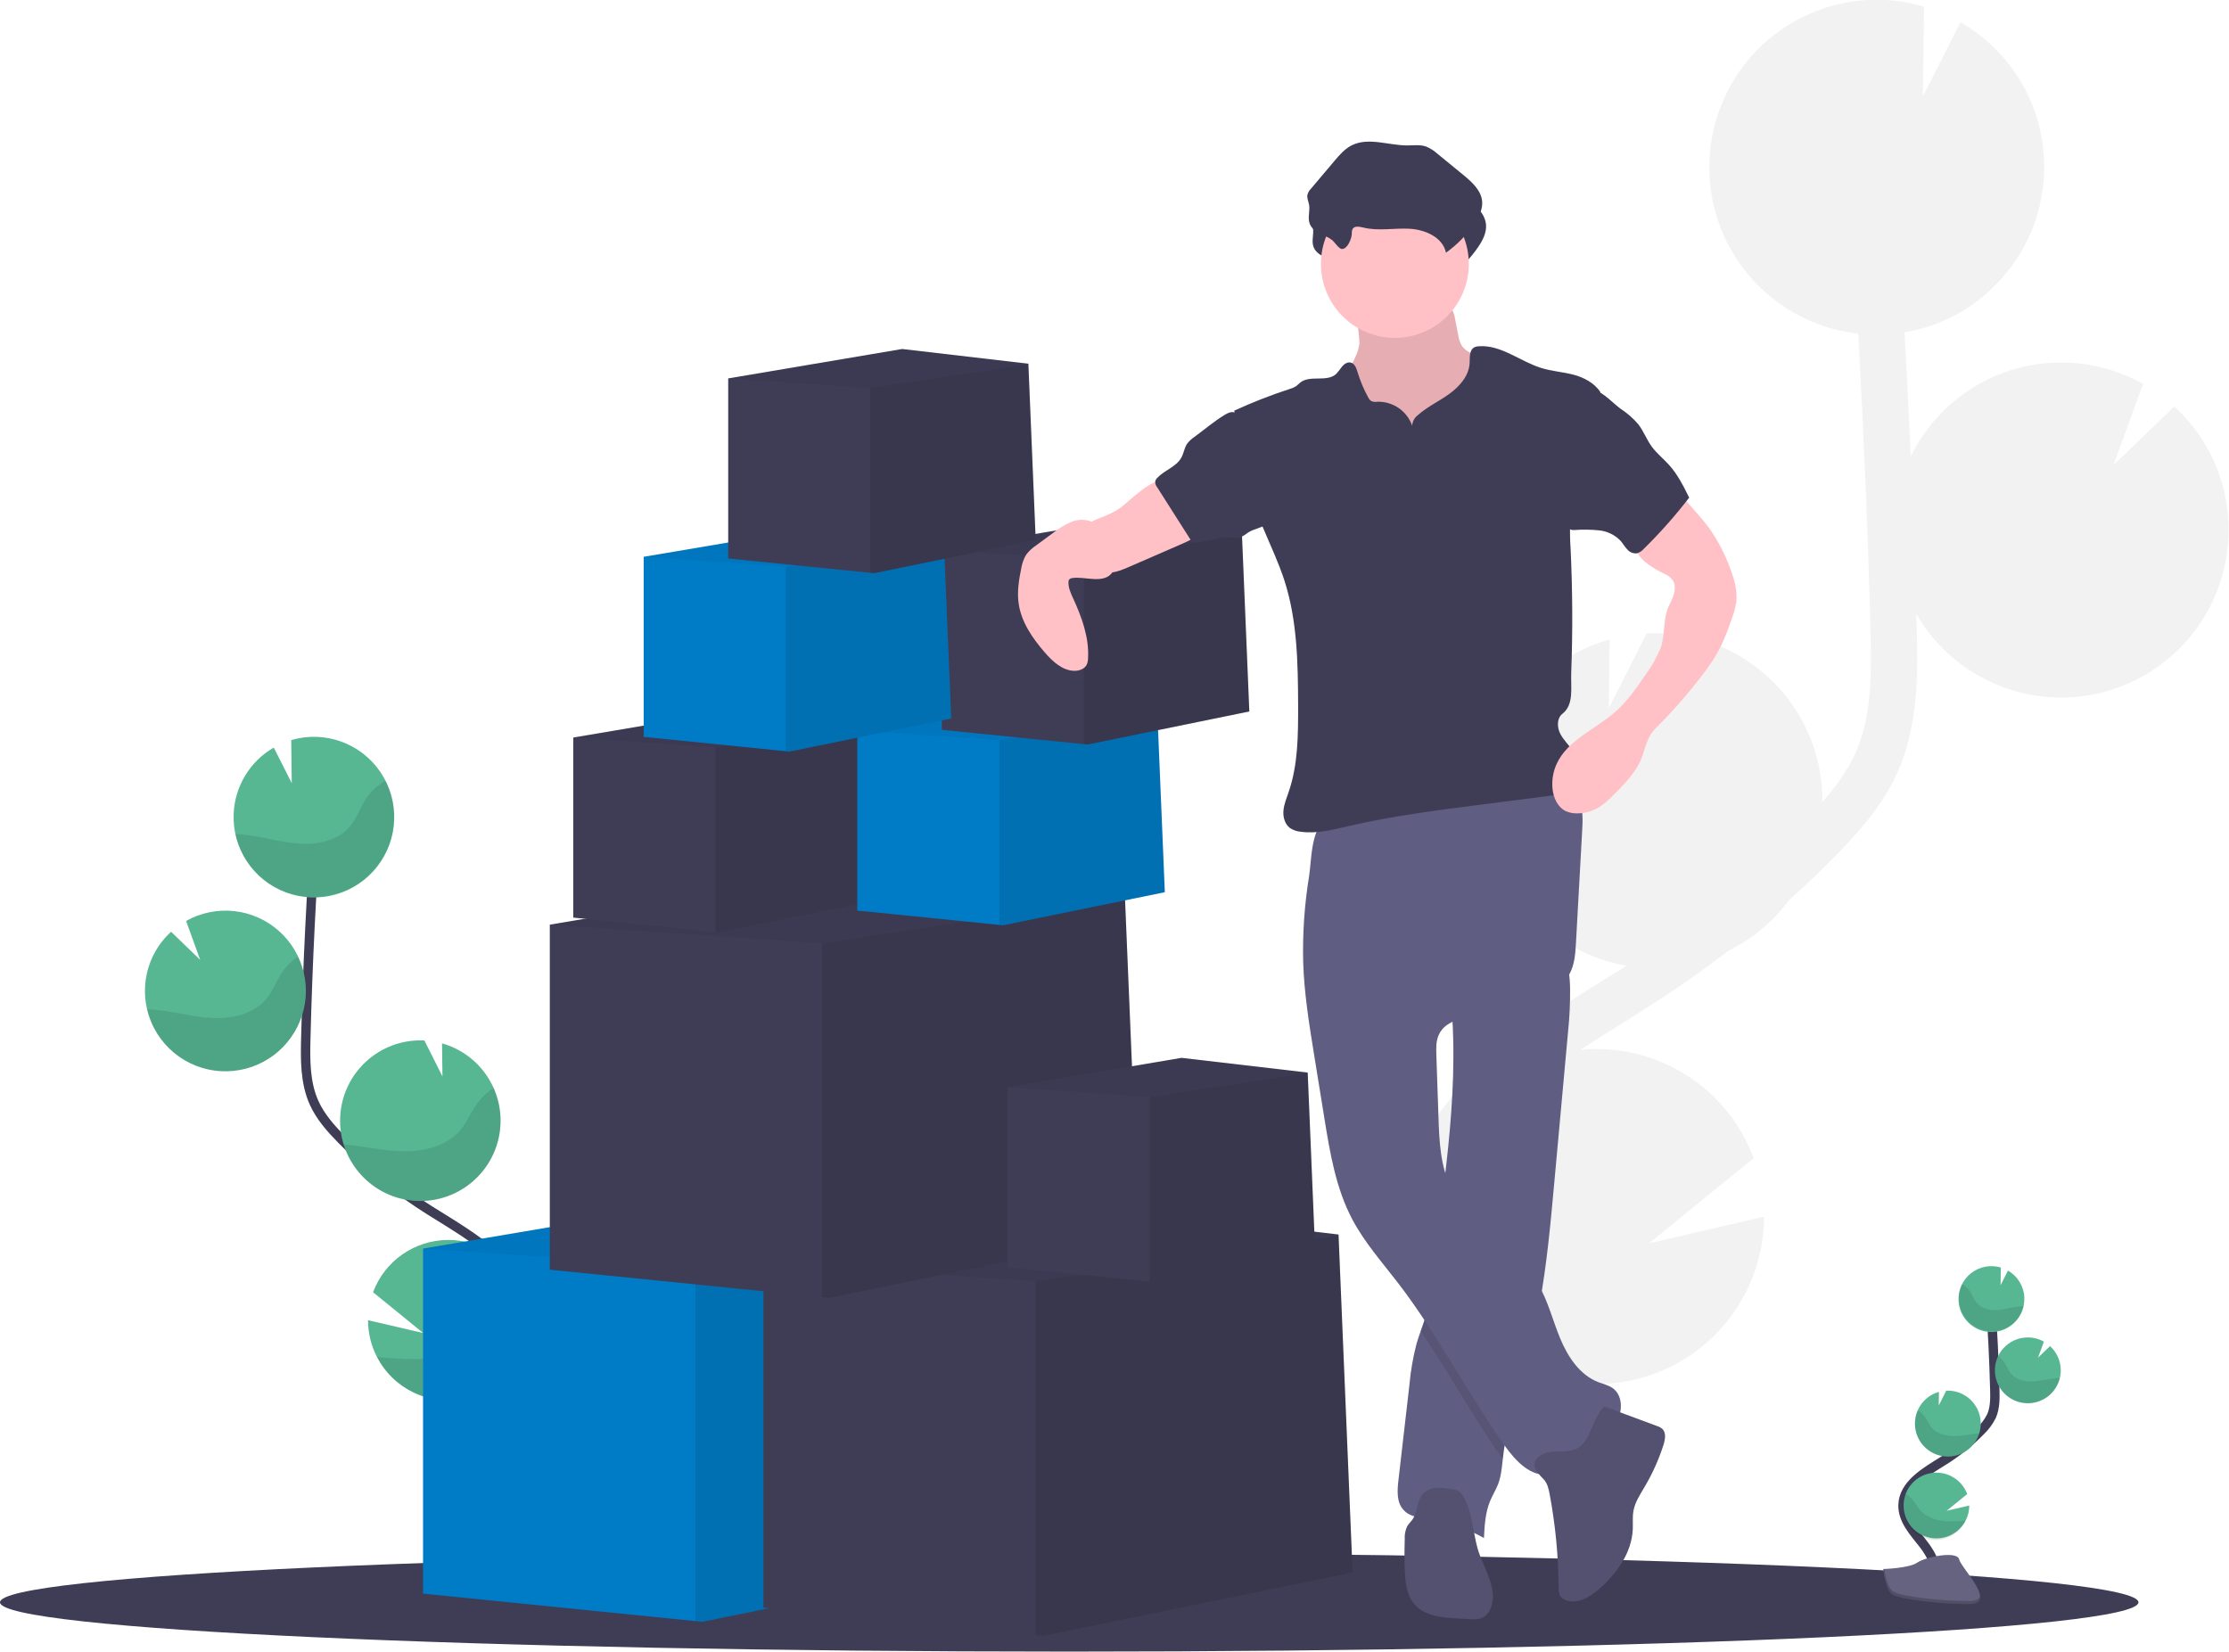
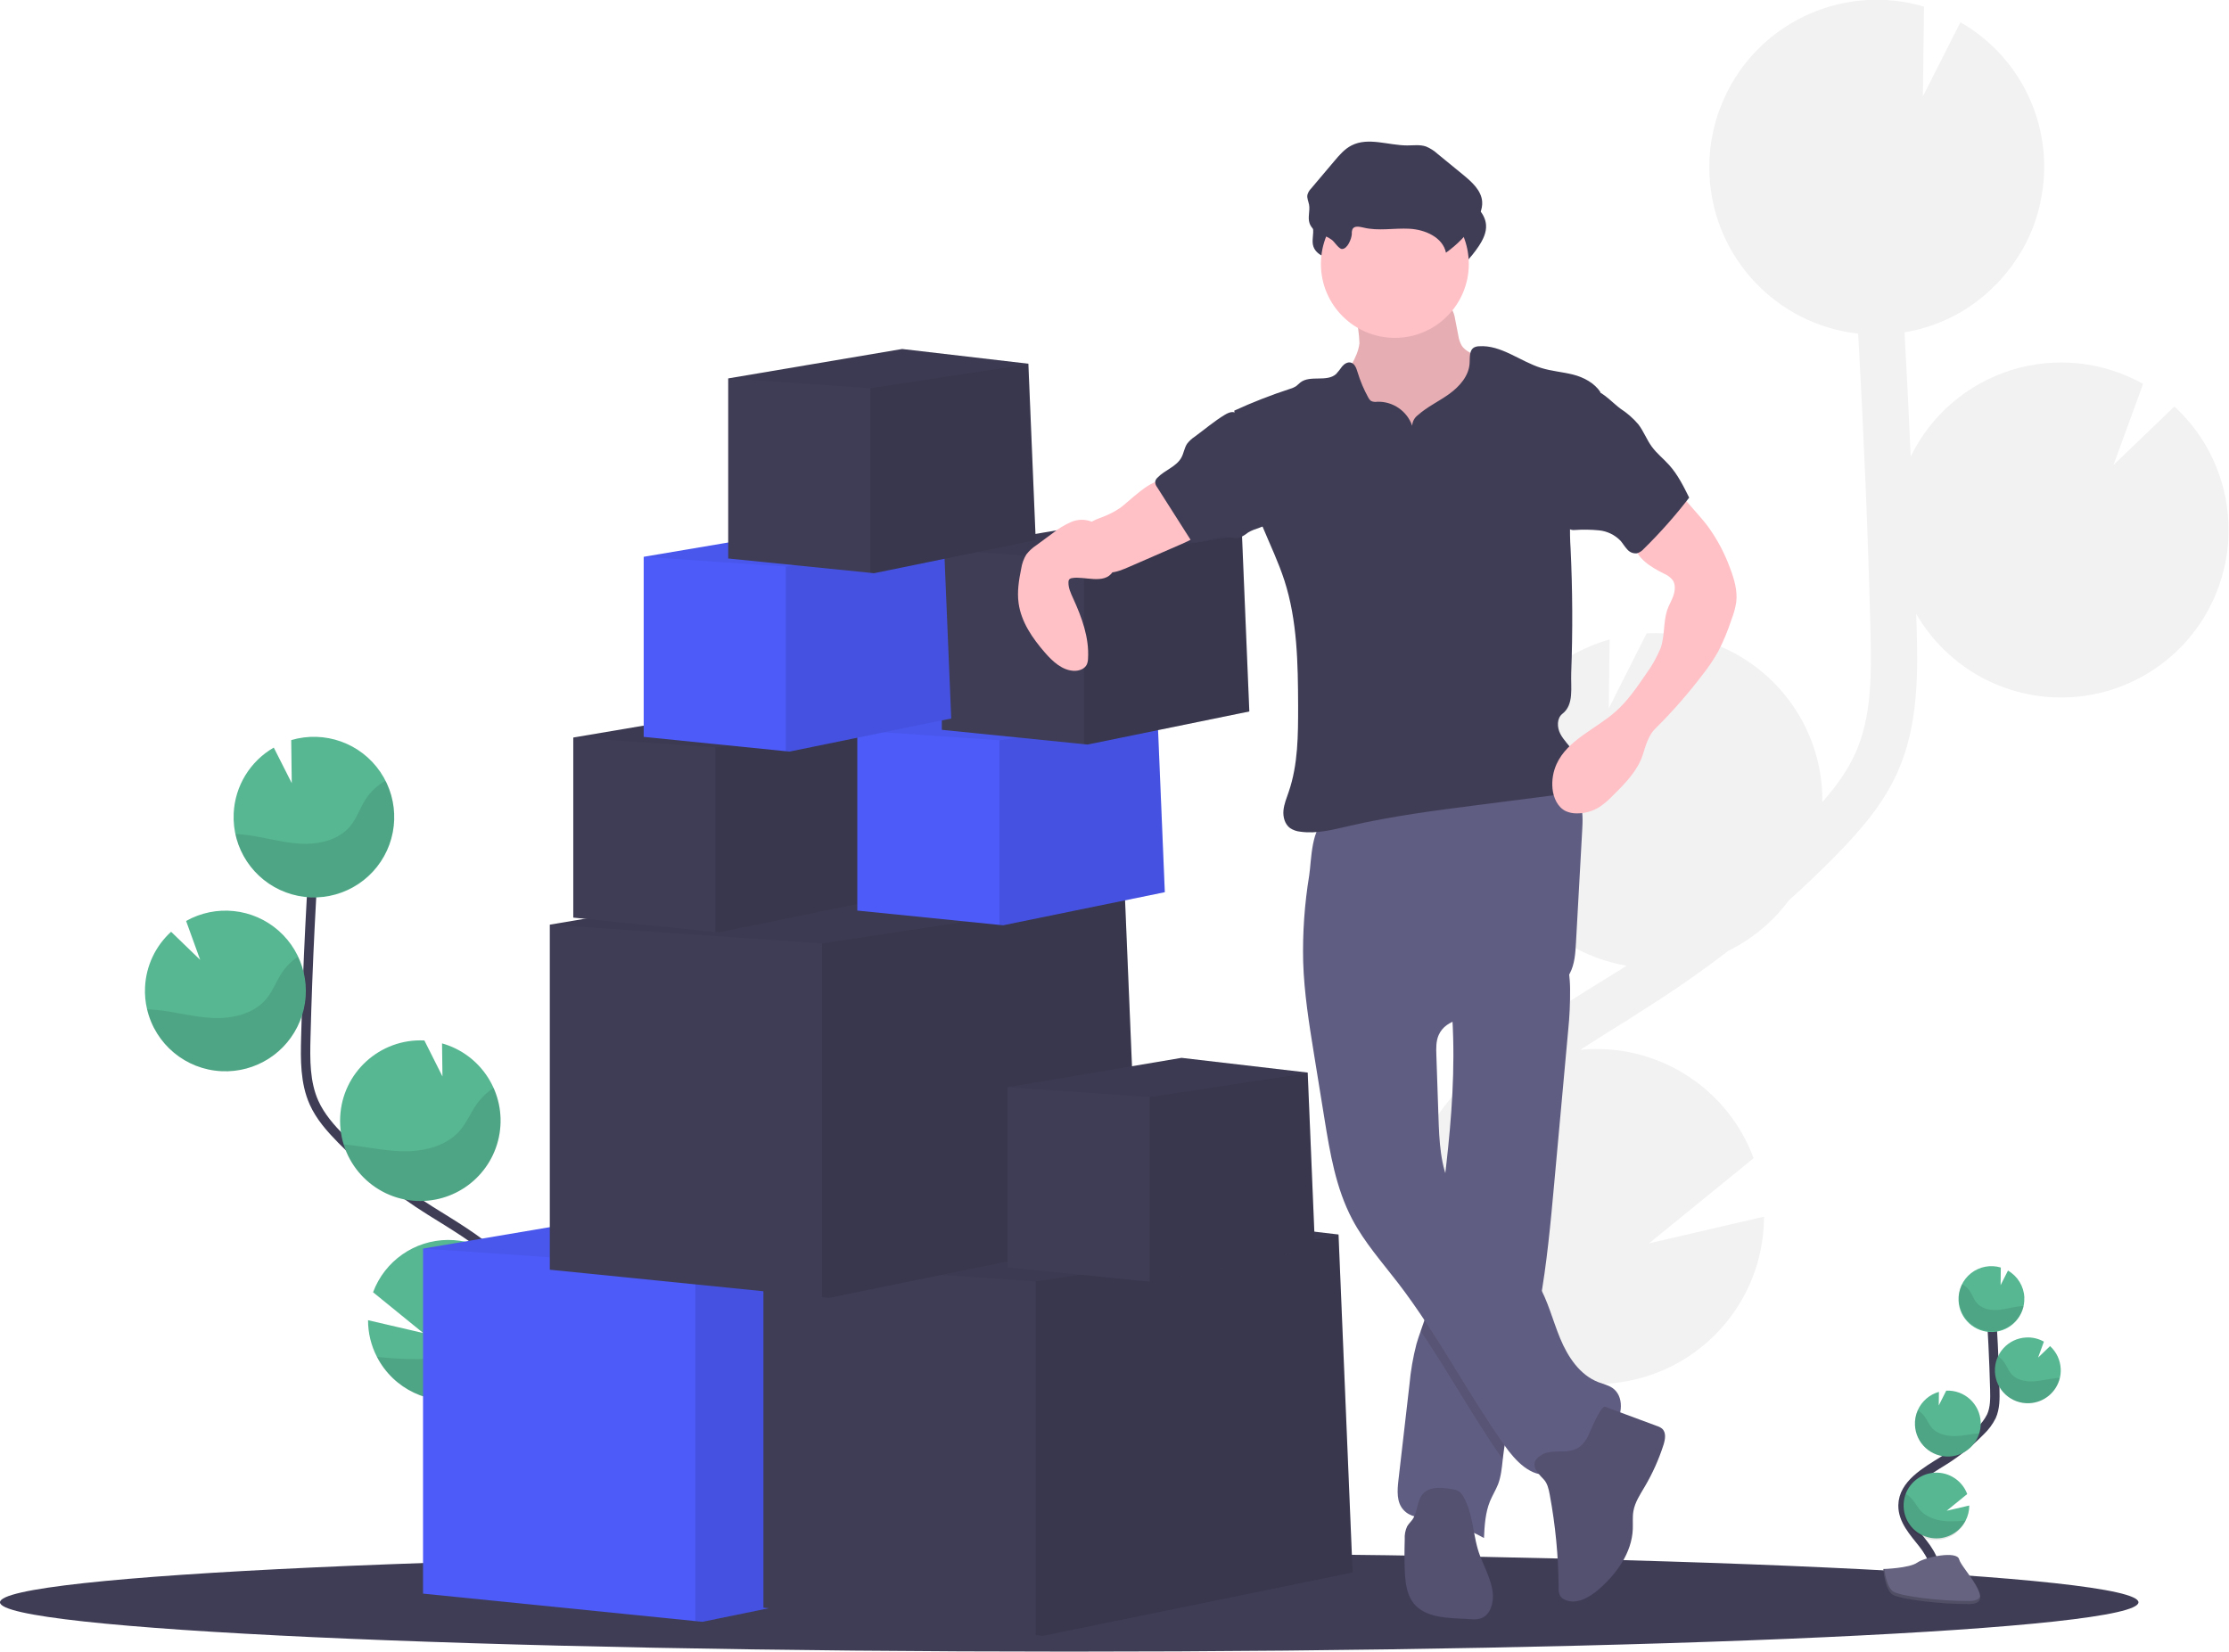
<svg xmlns="http://www.w3.org/2000/svg" id="ab82d996-d758-4a94-9ad9-9e4bd5f70489" data-name="Layer 1" width="949.57" height="703.65" viewBox="0 0 949.57 703.65">
  <path d="M808.53,515.61,816,511c.71-.45,1.41-.93,2.13-1.38a71.35,71.35,0,0,1-59.18-67,70.61,70.61,0,0,1,6.16-32.5,71.47,71.47,0,0,1,45.81-39.52l-.37,29.4,16.15-32a.64.64,0,0,1,.2,0,71.34,71.34,0,0,1,74.59,67.94c.06,1.36,0,2.7,0,4,5.62-6.41,10.72-13.28,14.1-20.81,6.84-15.25,7-32.52,6.43-53.51-1.08-41.6-2.87-83.51-5.21-125.3a71.3,71.3,0,0,1-63.35-67.49c-.1-2.19-.07-4.34,0-6.48,0-.53,0-1.07.08-1.6.14-2.07.33-4.12.65-6.14,0-.34.12-.66.18-1q.44-2.57,1.05-5.08c.16-.62.31-1.25.48-1.87.5-1.82,1-3.61,1.69-5.38.21-.59.46-1.16.68-1.74.51-1.3,1.06-2.58,1.64-3.85.31-.67.61-1.33.94-2,.08-.17.15-.34.24-.51l0,0a71.29,71.29,0,0,1,83.76-36.18l-.48,38.26,16-31.6a70.9,70.9,0,0,1,34,76.87h.08c-.11.51-.27,1-.39,1.5-.22.94-.46,1.87-.72,2.8-.34,1.19-.72,2.36-1.11,3.53-.3.87-.59,1.76-.92,2.62-.48,1.26-1,2.49-1.58,3.72-.32.72-.61,1.45-1,2.16q-1.37,2.76-3,5.4c-.37.61-.79,1.19-1.18,1.8-.76,1.18-1.53,2.35-2.36,3.49-.51.7-1.06,1.37-1.6,2.06-.78,1-1.58,2-2.41,2.91-.59.67-1.19,1.33-1.81,2-.87.92-1.77,1.81-2.7,2.69-.61.59-1.23,1.18-1.87,1.74-1.05.93-2.15,1.82-3.26,2.69-.56.44-1.1.9-1.68,1.32q-2.53,1.88-5.23,3.53c-.34.2-.7.37-1,.57-1.5.89-3,1.72-4.61,2.5-.67.33-1.37.62-2.06.93-1.29.58-2.59,1.14-3.92,1.65-.77.29-1.56.56-2.35.83-1.31.45-2.64.86-4,1.23-.8.22-1.59.44-2.4.63-1.46.35-2.95.64-4.45.89-.1,0-.19,0-.29.06q1.48,26.44,2.63,52.91a71.3,71.3,0,0,1,99-30.95l-12.61,34.55,25.94-24.91a71.14,71.14,0,0,1,23,49.26,69.82,69.82,0,0,1-1.81,19.65,71.31,71.31,0,0,1-131.17,19.43c0,1.79.13,3.59.18,5.38.47,18.52,1.06,41.56-8.17,62.14-6.25,13.95-16.32,25.28-26.27,35.43-6.47,6.61-13.18,13-20.06,19.19a71.34,71.34,0,0,1-25.76,21.42q-16.95,13.06-35.1,24.46L819,532.48c-6.79,4.21-13.75,8.53-20.58,13,1.2-.12,2.39-.25,3.61-.3a71.37,71.37,0,0,1,70.24,46.43L827.69,627.9l49-11.37a71.37,71.37,0,0,1-102.28,64.25c1.1,1.38,2.21,2.75,3.31,4.12,2.19,2.73,4.37,5.44,6.5,8.13,29,36.73,37.08,71.61,22.71,98.2l-17.46-9.44c14-25.88-7-59-20.83-76.46-2.09-2.64-4.23-5.3-6.39-8-18.53-23-39.53-49.12-39-81.13C724,568,770.89,538.93,808.53,515.61Z" transform="translate(-125.21 -98.18)" fill="#f2f2f2" />
  <ellipse cx="455.5" cy="682.65" rx="455.5" ry="21" fill="#3f3d56" />
  <path d="M948.7,773c3-5.51-.4-12.26-4.28-17.18s-8.61-10-8.51-16.29c.14-9,9.69-14.31,17.33-19.08a84.8,84.8,0,0,0,15.55-12.51,22.79,22.79,0,0,0,4.79-6.4c1.57-3.52,1.53-7.52,1.43-11.38q-.5-19.26-1.9-38.48" transform="translate(-125.21 -98.18)" fill="none" stroke="#3f3d56" stroke-miterlimit="10" stroke-width="4" />
  <path d="M987.62,651a14.06,14.06,0,0,0-7-11.5l-3.14,6.22.09-7.52a14,14,0,0,0-18,14.12,14,14,0,0,0,28-1.32Z" transform="translate(-125.21 -98.18)" fill="#57b793" />
  <path d="M962.59,746a14,14,0,1,1,.67-11.3l-8.76,7.13,9.64-2.24A14,14,0,0,1,962.59,746Z" transform="translate(-125.21 -98.18)" fill="#57b793" />
  <path d="M955.66,718.71A14,14,0,0,1,941,705.34a13.8,13.8,0,0,1,1.21-6.39,14.06,14.06,0,0,1,9-7.78l-.07,5.79,3.18-6.3h0a14,14,0,0,1,1.31,28.05Z" transform="translate(-125.21 -98.18)" fill="#57b793" />
  <path d="M989.73,696a14,14,0,0,1-1.32-28,13.9,13.9,0,0,1,7.52,1.78l-2.48,6.8,5.1-4.9a14,14,0,0,1,4.54,9.69,13.69,13.69,0,0,1-.36,3.86A14,14,0,0,1,989.73,696Z" transform="translate(-125.21 -98.18)" fill="#57b793" />
  <path d="M985.73,654.7c-3.24.36-6.39,1.37-9.64,1.57s-6.82-.58-8.88-3.11c-1.11-1.36-1.66-3.08-2.6-4.56a10,10,0,0,0-3.53-3.33,14,14,0,1,0,26.24,9.32C986.78,654.61,986.25,654.65,985.73,654.7Z" transform="translate(-125.21 -98.18)" opacity="0.1" />
  <path d="M989.73,696a14,14,0,0,1-13.35-20,10.4,10.4,0,0,1,2.82,2.83c1,1.51,1.6,3.25,2.78,4.64,2.18,2.57,5.92,3.41,9.31,3.25s6.65-1.11,10-1.42c.46,0,.94-.08,1.41-.09A14,14,0,0,1,989.73,696Z" transform="translate(-125.21 -98.18)" opacity="0.1" />
  <path d="M955.66,718.71A14,14,0,0,1,941,705.34a13.8,13.8,0,0,1,1.21-6.39,11.52,11.52,0,0,1,3,2.85c1.09,1.54,1.77,3.31,3,4.73,2.37,2.64,6.35,3.57,9.94,3.48s6.82-.93,10.28-1.19A14.06,14.06,0,0,1,955.66,718.71Z" transform="translate(-125.21 -98.18)" opacity="0.1" />
  <path d="M962.59,746A14,14,0,0,1,937,734.5a14.56,14.56,0,0,1,3.08,2.75c1.33,1.63,2.21,3.47,3.76,5,2.87,2.81,7.5,4,11.62,4.08A60.15,60.15,0,0,0,962.59,746Z" transform="translate(-125.21 -98.18)" opacity="0.1" />
  <path d="M927.54,766.65s11.07-.34,14.41-2.72,17-5.22,17.87-1.4,16.65,19,4.14,19.06-29.06-2-32.39-4S927.54,766.65,927.54,766.65Z" transform="translate(-125.21 -98.18)" fill="#656380" />
  <path d="M964.18,780.26c-12.5.1-29.06-2-32.39-4-2.53-1.54-3.55-7.09-3.88-9.65l-.37,0s.7,8.93,4,11,19.88,4.08,32.39,4c3.61,0,4.86-1.32,4.79-3.22C968.25,779.52,966.87,780.24,964.18,780.26Z" transform="translate(-125.21 -98.18)" opacity="0.2" />
  <path d="M319.62,742.15c-7.26-13.44,1-29.9,10.44-41.88s21-24.44,20.75-39.71c-.36-21.94-23.64-34.89-42.24-46.52a206.29,206.29,0,0,1-37.93-30.49c-4.57-4.67-9-9.65-11.66-15.61-3.84-8.58-3.74-18.33-3.49-27.73q1.2-47,4.64-93.82" transform="translate(-125.21 -98.18)" fill="none" stroke="#3f3d56" stroke-miterlimit="10" stroke-width="4" />
  <path d="M224.76,444.68a34.21,34.21,0,0,1,17.08-28l7.66,15.15-.23-18.34a34.22,34.22,0,1,1-24.51,31.22Z" transform="translate(-125.21 -98.18)" fill="#57b793" />
  <path d="M285.78,676.24a34.2,34.2,0,0,0,64.59-14,33.76,33.76,0,0,0-2.23-13.88,34.22,34.22,0,0,0-64,.37l21.37,17.38L282,660.64A33.83,33.83,0,0,0,285.78,676.24Z" transform="translate(-125.21 -98.18)" fill="#57b793" />
  <path d="M302.67,609.82a34.22,34.22,0,0,0,10.85-67.12l.18,14.09L306,541.46h-.09a34.22,34.22,0,0,0-3.19,68.37Z" transform="translate(-125.21 -98.18)" fill="#57b793" />
  <path d="M219.61,554.55a34.22,34.22,0,1,0-15.12-64l6,16.57L198.1,495.15A34.06,34.06,0,0,0,187,518.77a33.37,33.37,0,0,0,.87,9.42A34.21,34.21,0,0,0,219.61,554.55Z" transform="translate(-125.21 -98.18)" fill="#57b793" />
  <path d="M229.36,453.8c7.9.87,15.58,3.32,23.5,3.81s16.63-1.4,21.64-7.56c2.7-3.32,4.05-7.52,6.33-11.14a24.28,24.28,0,0,1,8.62-8.11,34.22,34.22,0,1,1-64,22.71C226.78,453.57,228.08,453.66,229.36,453.8Z" transform="translate(-125.21 -98.18)" opacity="0.1" />
  <path d="M219.61,554.55a34.24,34.24,0,0,0,32.55-48.8,25.31,25.31,0,0,0-6.88,6.88c-2.44,3.68-3.91,7.93-6.78,11.31-5.33,6.26-14.43,8.31-22.69,7.94s-16.23-2.73-24.45-3.48c-1.14-.1-2.3-.18-3.45-.21A34.21,34.21,0,0,0,219.61,554.55Z" transform="translate(-125.21 -98.18)" opacity="0.1" />
  <path d="M302.67,609.82a34.21,34.21,0,0,0,32.82-48.17,27.67,27.67,0,0,0-7.23,7c-2.66,3.75-4.32,8.07-7.43,11.53-5.77,6.43-15.47,8.7-24.22,8.49-8.47-.18-16.63-2.26-25.05-2.91A34.24,34.24,0,0,0,302.67,609.82Z" transform="translate(-125.21 -98.18)" opacity="0.1" />
  <path d="M285.78,676.24a34.2,34.2,0,0,0,64.59-14,33.76,33.76,0,0,0-2.23-13.88,34.26,34.26,0,0,0-7.5,6.69c-3.25,4-5.4,8.46-9.16,12.16-7,6.86-18.29,9.7-28.34,10A146.77,146.77,0,0,1,285.78,676.24Z" transform="translate(-125.21 -98.18)" opacity="0.1" />
-   <polygon points="431.22 663.95 299.22 690.95 296.22 690.65 180.22 678.95 180.22 531.95 322.22 507.95 425.22 519.95 425.25 520.6 425.26 520.92 431.22 663.95" fill="#007cc7" />
+   <polygon points="431.22 663.95 299.22 690.95 296.22 690.65 180.22 678.95 180.22 531.95 322.22 507.95 425.22 519.95 425.25 520.6 425.26 520.92 431.22 663.95" fill="#4d5bf9" />
  <polygon points="431.22 663.95 299.22 690.95 296.22 690.65 296.22 539.95 425.25 520.6 431.22 663.95" opacity="0.1" />
  <polygon points="425.26 520.92 425.22 520.95 296.22 539.95 180.22 531.95 322.22 507.95 425.22 519.95 425.25 520.6 425.26 520.92" opacity="0.05" />
  <polygon points="576.22 669.95 444.22 696.95 441.22 696.65 325.22 684.95 325.22 537.95 467.22 513.95 570.22 525.95 570.25 526.6 570.26 526.92 576.22 669.95" fill="#3f3d56" />
  <polygon points="576.22 669.95 444.22 696.95 441.22 696.65 441.22 545.95 570.25 526.6 576.22 669.95" opacity="0.1" />
  <polygon points="570.26 526.92 570.22 526.95 441.22 545.95 325.22 537.95 467.22 513.95 570.22 525.95 570.25 526.6 570.26 526.92" opacity="0.05" />
  <polygon points="485.22 525.95 353.22 552.95 350.22 552.65 234.22 540.95 234.22 393.95 376.22 369.95 479.22 381.95 479.25 382.6 479.26 382.92 485.22 525.95" fill="#3f3d56" />
  <polygon points="485.22 525.95 353.22 552.95 350.22 552.65 350.22 401.95 479.25 382.6 485.22 525.95" opacity="0.1" />
  <polygon points="479.26 382.92 479.22 382.95 350.22 401.95 234.22 393.95 376.22 369.95 479.22 381.95 479.25 382.6 479.26 382.92" opacity="0.05" />
  <polygon points="560.22 532.11 491.33 546.21 489.76 546.05 429.22 539.94 429.22 463.22 503.33 450.69 557.09 456.96 557.11 457.3 557.11 457.46 560.22 532.11" fill="#3f3d56" />
  <polygon points="560.22 532.11 491.33 546.21 489.76 546.05 489.76 467.4 557.11 457.3 560.22 532.11" opacity="0.1" />
  <polygon points="557.11 457.46 557.09 457.48 489.76 467.4 429.22 463.22 503.33 450.69 557.09 456.96 557.11 457.3 557.11 457.46" opacity="0.05" />
  <polygon points="375.22 383.11 306.33 397.2 304.76 397.05 244.22 390.94 244.22 314.22 318.33 301.69 372.09 307.96 372.11 308.3 372.11 308.46 375.22 383.11" fill="#3f3d56" />
  <polygon points="375.22 383.11 306.33 397.2 304.76 397.05 304.76 318.4 372.11 308.3 375.22 383.11" opacity="0.1" />
  <polygon points="372.11 308.46 372.09 308.48 304.76 318.4 244.22 314.22 318.33 301.69 372.09 307.96 372.11 308.3 372.11 308.46" opacity="0.05" />
-   <polygon points="496.22 380.11 427.33 394.2 425.76 394.05 365.22 387.94 365.22 311.22 439.33 298.69 493.09 304.96 493.11 305.3 493.11 305.46 496.22 380.11" fill="#007cc7" />
+   <polygon points="496.22 380.11 427.33 394.2 425.76 394.05 365.22 387.94 365.22 311.22 439.33 298.69 493.09 304.96 493.11 305.3 493.11 305.46 496.22 380.11" fill="#4d5bf9" />
  <polygon points="496.22 380.11 427.33 394.2 425.76 394.05 425.76 315.4 493.11 305.3 496.22 380.11" opacity="0.1" />
  <polygon points="493.11 305.46 493.09 305.48 425.76 315.4 365.22 311.22 439.33 298.69 493.09 304.96 493.11 305.3 493.11 305.46" opacity="0.05" />
  <polygon points="532.22 303.11 463.33 317.2 461.76 317.05 401.22 310.94 401.22 234.22 475.33 221.69 529.09 227.96 529.11 228.3 529.11 228.46 532.22 303.11" fill="#3f3d56" />
  <polygon points="532.22 303.11 463.33 317.2 461.76 317.05 461.76 238.4 529.11 228.3 532.22 303.11" opacity="0.1" />
  <polygon points="529.11 228.46 529.09 228.48 461.76 238.4 401.22 234.22 475.33 221.69 529.09 227.96 529.11 228.3 529.11 228.46" opacity="0.05" />
  <path d="M704.35,244.45c-.73,6.5-5.69,11.74-7.53,18-2.76,9.45,2,19.6,8.56,27A59.77,59.77,0,0,0,747,309.19a17.91,17.91,0,0,0,6.88-.75,14.94,14.94,0,0,0,5.23-3.58c4.92-4.95,7.57-11.8,8.62-18.71s.65-13.94.24-20.91a11.83,11.83,0,0,0-.78-4.22,10.72,10.72,0,0,0-2.71-3.33,63,63,0,0,0-11.65-8.47c-1.8-1-3.73-2-4.88-3.73a12.21,12.21,0,0,1-1.51-4.47l-1.29-6.56a12.86,12.86,0,0,0-1.89-5.32c-2.27-3.06-6.62-3.48-10.43-3.63l-14-.55c-4.35-.17-10.07-1.42-14.32-.56-4,.79-2.65,4.45-1.93,7.77A56.18,56.18,0,0,1,704.35,244.45Z" transform="translate(-125.21 -98.18)" fill="#ffc0c6" />
  <path d="M704.35,244.45c-.73,6.5-5.69,11.74-7.53,18-2.76,9.45,2,19.6,8.56,27A59.77,59.77,0,0,0,747,309.19a17.91,17.91,0,0,0,6.88-.75,14.94,14.94,0,0,0,5.23-3.58c4.92-4.95,7.57-11.8,8.62-18.71s.65-13.94.24-20.91a11.83,11.83,0,0,0-.78-4.22,10.72,10.72,0,0,0-2.71-3.33,63,63,0,0,0-11.65-8.47c-1.8-1-3.73-2-4.88-3.73a12.21,12.21,0,0,1-1.51-4.47l-1.29-6.56a12.86,12.86,0,0,0-1.89-5.32c-2.27-3.06-6.62-3.48-10.43-3.63l-14-.55c-4.35-.17-10.07-1.42-14.32-.56-4,.79-2.65,4.45-1.93,7.77A56.18,56.18,0,0,1,704.35,244.45Z" transform="translate(-125.21 -98.18)" opacity="0.1" />
  <path d="M793.26,537.21l-5.94,65.12c-1.55,17.08-3.13,34.23-6.17,51.09-1,5.81-2.28,11.59-3.74,17.32-4.06,15.91-9.95,31.46-11.85,47.77-.06.47-.11,1-.16,1.43-.39,3.6-.73,7.24-2,10.6-1,2.49-2.41,4.76-3.44,7.22-2,4.92-2.32,10.36-2.57,15.69a67.64,67.64,0,0,0-23.29-8c-4-.59-8.35-1-11-4-3-3.26-2.65-8.25-2.15-12.63q2.36-20.4,4.7-40.78a106.28,106.28,0,0,1,3-17.32c.54-1.89,1.19-3.75,1.85-5.61.91-2.56,1.83-5.12,2.52-7.75A93.33,93.33,0,0,0,735,644.53c1.61-13.68,3.55-27.33,5.25-41l.09-.72c2.55-20.72,4.49-41.54,3.93-62.41-.08-3.09-.21-6.18-.41-9.28-.28-4.49-.69-6.87,3-9.68,4.11-3.1,9.52-5.27,14.22-7.3,2.53-1.1,30.39-11,31-8.82a54.29,54.29,0,0,1,2,14.22A158.22,158.22,0,0,1,793.26,537.21Z" transform="translate(-125.21 -98.18)" fill="#605d82" />
  <path d="M781.15,653.42c-1,5.81-2.28,11.59-3.74,17.32-4.06,15.91-9.95,31.46-11.85,47.77-.06.47-.11,1-.16,1.43-12.42-17.74-22.88-36.82-35-54.75.91-2.56,1.83-5.12,2.52-7.75A93.33,93.33,0,0,0,735,644.53c1.61-13.68,3.55-27.33,5.25-41l.09-.72a42.47,42.47,0,0,0,3,8.41c8.14,16.54,27.48,24.9,36.94,40.73Q780.75,652.69,781.15,653.42Z" transform="translate(-125.21 -98.18)" opacity="0.1" />
  <path d="M680.37,508c.41,13.26,2.53,26.41,4.65,39.51l4.37,27c2.39,14.8,4.89,29.89,11.89,43.14,5.24,9.92,12.78,18.38,19.61,27.27,16.78,21.86,29.39,46.63,45.3,69.13,4.63,6.54,11.24,13.62,19.13,12.25,5.18-.89,8.94-5.21,13-8.53,4.8-3.92,10.58-6.79,14.36-11.71s4.52-13.08-.6-16.58c-1.75-1.19-3.88-1.64-5.86-2.4-7.93-3-13.07-10.76-16.33-18.6s-5.25-16.25-9.6-23.54c-9.46-15.83-28.81-24.19-36.95-40.74-4.56-9.26-5-20-5.34-30.27l-.89-26.31c-.1-2.88-.17-5.87,1-8.5,3.11-7,12.51-7.66,20.13-8.55a68.75,68.75,0,0,0,24.67-7.78c4.39-2.37,8.67-5.39,11-9.79,2.14-4,2.43-8.71,2.68-13.25l2.64-47.69c.23-4.1.43-8.35-1-12.19-3.63-9.66-15.83-12.82-26.14-12.36-19.18.86-36.88,9.11-55,14.69-4.49,1.38-9,2.62-13.63,3.55-4,.81-9,.48-12.84,1.78-6.88,2.32-6.71,17.38-7.68,23.62A198.29,198.29,0,0,0,680.37,508Z" transform="translate(-125.21 -98.18)" fill="#605d82" />
  <path d="M782.72,728.32c1.69,1.71,2.24,4.21,2.68,6.57a224.15,224.15,0,0,1,3.8,39.71,6.58,6.58,0,0,0,.71,3.6,4.59,4.59,0,0,0,1.87,1.5c4.89,2.33,10.56-.92,14.64-4.49,7.55-6.61,13.94-15.49,14.37-25.52.11-2.58-.18-5.19.27-7.74.66-3.78,2.87-7.07,4.81-10.37a88.05,88.05,0,0,0,8-17.82c.74-2.34,1.24-5.28-.6-6.91a6.43,6.43,0,0,0-2.17-1.13L809,697.52c-1.92-.71-6.68,11.52-7.43,12.86-1.85,3.27-3.69,5.12-7.4,5.88s-8.29-.34-11.83,1.55C776.34,721,779.33,724.91,782.72,728.32Z" transform="translate(-125.21 -98.18)" fill="#535070" />
  <path d="M748.64,735.87a6.73,6.73,0,0,0-1.68-2.13,7.53,7.53,0,0,0-3.39-1.15c-4.2-.72-9.18-1.19-12.09,1.94-2.72,2.93-2.25,7.7-4.52,11-.72,1-1.7,1.9-2.32,3a11.26,11.26,0,0,0-1,5.38c-.12,5.09-.24,10.2.12,15.28.29,4.26,1,8.73,3.67,12.07,4.28,5.36,12,6.13,18.84,6.47l5.55.29a11,11,0,0,0,4.54-.42,7.45,7.45,0,0,0,3.92-4.31c2.89-7.18-1.68-14.91-4.5-22.11C752.53,752.89,753.11,743.7,748.64,735.87Z" transform="translate(-125.21 -98.18)" fill="#535070" />
  <path d="M702.75,207.8a4.53,4.53,0,0,1,.31-2.14c.81-1.43,2.93-1,4.53-.64,6.43,1.62,13.21.15,19.84.53s14.09,3.69,15.42,10.19a48.21,48.21,0,0,0,12.23-12.56c1.84-2.75,3.44-5.9,3.19-9.2-.36-4.76-4.35-8.32-8-11.34l-11-9a16.71,16.71,0,0,0-4.94-3.14c-2.54-.87-5.32-.45-8-.45-8,0-16.58-3.65-23.71,0-3,1.53-5.23,4.16-7.39,6.72l-9.83,11.64a6.21,6.21,0,0,0-1.58,2.67c-.28,1.42.45,2.82.71,4.25.46,2.6-.66,5.38.2,7.88,1.43,4.14,6.47,4.73,9.55,7.11,1.14.88,2.94,3.89,4.31,3.85C701,214.12,702.68,209.72,702.75,207.8Z" transform="translate(-125.21 -98.18)" fill="#3f3d56" />
  <circle cx="594.22" cy="112.45" r="31.5" fill="#ffc0c6" />
  <path d="M726.81,279.56A15.26,15.26,0,0,0,712,269.34a4.45,4.45,0,0,1-2.74-.35,3.79,3.79,0,0,1-1.13-1.4,55.73,55.73,0,0,1-4.59-10.86c-.5-1.67-1.19-3.64-2.88-4.07-1.36-.35-2.75.53-3.66,1.6a35,35,0,0,1-2.62,3.29c-4,3.54-11,.31-15.19,3.56-.69.53-1.26,1.21-2,1.7a9.1,9.1,0,0,1-2.31,1A221.38,221.38,0,0,0,651,273.14c2.8,16.84,5.66,34,12.22,49.75,3.12,7.5,6.65,14.85,9.15,22.58,5.54,17.13,5.78,35.46,5.85,53.47,0,12.32,0,24.9-4,36.56-.9,2.64-2,5.26-2.25,8s.57,5.84,2.82,7.48a9.51,9.51,0,0,0,4.35,1.53c6.91,1,13.87-.82,20.67-2.4,18.23-4.22,36.83-6.64,55.38-9l31.1-4a18.19,18.19,0,0,0,6.44-1.67c5.69-3.11,6.23-11.67,2.69-17.11-1.69-2.61-4.08-4.75-5.51-7.51s-1.54-6.64.91-8.55c5-3.9,3.5-11.13,3.74-17.45q1-26.52-.27-53a103.72,103.72,0,0,1-.18-11c.35-6.22,1.89-12.31,3.43-18.36l9.45-37.2c-2.47-3.9-7.2-6.38-11.67-7.5s-9.14-1.45-13.55-2.82c-9-2.8-17.08-9.9-26.51-9.24a4.85,4.85,0,0,0-2.06.5c-2.12,1.21-1.79,4.27-1.92,6.71-.3,5.41-4.28,9.92-8.66,13.09s-9.4,5.47-13.43,9.08A6,6,0,0,0,726.81,279.56Z" transform="translate(-125.21 -98.18)" fill="#3f3d56" />
  <path d="M602,314.85a37,37,0,0,1-6.62,3.41c-2.2.87-4.55,1.56-6.35,3.08a10.05,10.05,0,0,0-2.21,2.73A12.13,12.13,0,0,0,598,342.14c2.89-.15,5.62-1.32,8.27-2.47L628.49,330c3.76-1.63,7.82-3.53,9.6-7.23a1.74,1.74,0,0,0,.22-1.15,1.89,1.89,0,0,0-.92-1,49.77,49.77,0,0,1-12.93-12.2c-.91-1.24-2-4.16-3.32-4.91C616.44,300.9,605.77,312.41,602,314.85Z" transform="translate(-125.21 -98.18)" fill="#ffc0c6" />
  <path d="M839.52,307l8.19,9.36c1.76,2,3.52,4,5.12,6.16a71.67,71.67,0,0,1,9.38,17.67c1.78,4.67,3.26,9.65,2.64,14.61a36,36,0,0,1-2.05,7.43,91.86,91.86,0,0,1-5.57,13.4A76.26,76.26,0,0,1,851,385a219.1,219.1,0,0,1-20.77,23.75c-2.8,2.77-4,7.26-5.19,11-2.25,6.91-7.6,12.3-12.77,17.4a35.19,35.19,0,0,1-5.49,4.72,17.8,17.8,0,0,1-10,2.84,11,11,0,0,1-4.49-.93c-3.54-1.68-5.34-5.77-5.71-9.67a20.7,20.7,0,0,1,1.72-10.36c4.7-10.41,16.77-14.92,25.3-22.52,5-4.45,8.83-10.05,12.61-15.58a54.05,54.05,0,0,0,6.37-11.17c1.9-5.09,1.16-11.11,2.83-16.27.7-2.19,2-4.16,2.71-6.33s.95-4.74-.38-6.61a9.55,9.55,0,0,0-3.71-2.72c-5.45-2.76-11.55-6.32-12.59-12.35a13.22,13.22,0,0,1,2.44-9.43,39,39,0,0,1,6.87-7.2C833.12,311.43,837.13,309.06,839.52,307Z" transform="translate(-125.21 -98.18)" fill="#ffc0c6" />
  <path d="M596.74,327.91c-1.44-2.92-3.25-5.9-6.17-7.35a11.36,11.36,0,0,0-9,0,34.12,34.12,0,0,0-7.88,4.76l-7.06,5.21a17.37,17.37,0,0,0-4.19,3.87,16.11,16.11,0,0,0-2.18,6c-1,4.87-1.81,9.88-1.11,14.81,1.12,8,5.92,14.92,11.2,21,3.3,3.78,7.38,7.6,12.4,7.77,2.17.07,4.58-.79,5.48-2.76a6.83,6.83,0,0,0,.49-2.46c.54-8.88-2.64-17.55-6.34-25.64-1-2.2-2.08-4.48-2-6.89a1.86,1.86,0,0,1,.3-1.16,1.94,1.94,0,0,1,1.2-.59c5.07-1,13.81,2.94,17.36-2.69C601.54,338.07,598.38,331.22,596.74,327.91Z" transform="translate(-125.21 -98.18)" fill="#ffc0c6" />
  <path d="M701.09,197.89a4.66,4.66,0,0,1,.32-2.14c.81-1.44,2.93-1,4.53-.64,6.43,1.62,13.21.15,19.84.53s14.08,3.69,15.42,10.19a48.53,48.53,0,0,0,12.23-12.56c1.84-2.76,3.44-5.91,3.19-9.21-.36-4.76-4.36-8.32-8-11.33l-11-9a16.66,16.66,0,0,0-4.93-3.14c-2.55-.87-5.32-.45-8-.45-8,0-16.58-3.65-23.71,0-3,1.53-5.23,4.16-7.39,6.72l-9.84,11.64a6.23,6.23,0,0,0-1.57,2.67c-.28,1.42.45,2.82.71,4.25.46,2.6-.66,5.38.2,7.87,1.43,4.15,6.47,4.74,9.55,7.12,1.14.88,2.94,3.89,4.31,3.85C699.32,204.21,701,199.81,701.09,197.89Z" transform="translate(-125.21 -98.18)" fill="#3f3d56" />
  <path d="M634.19,284.21a13.06,13.06,0,0,0-3.3,3.07c-1.15,1.75-1.39,4-2.38,5.8-2.12,3.94-7.09,5.35-10.18,8.58a3.19,3.19,0,0,0-1,1.68,3.71,3.71,0,0,0,.83,2.42l14.94,23.48c5,.44,9.74-2.68,14.72-2.26,1.85.15,3.76.79,5.54.24a16.1,16.1,0,0,0,3.55-2.17c3-1.88,6.92-2.1,9.41-4.57s2.7-6.1,2.67-9.47a37.37,37.37,0,0,0-.89-8.7c-2.2-9-9.09-15.94-13.41-23.92-2.11-3.89-3.25-6.16-7.7-3.49S638.4,281.13,634.19,284.21Z" transform="translate(-125.21 -98.18)" fill="#3f3d56" />
  <path d="M815.6,272.34a35.07,35.07,0,0,1,7.52,6.58c2.27,2.93,3.56,6.53,5.75,9.53s5,5.16,7.4,7.84c3.65,4.06,6.12,9,8.54,13.91A208.6,208.6,0,0,1,825.49,332a6.19,6.19,0,0,1-2.94,1.92,4.71,4.71,0,0,1-4.14-1.69c-1.08-1.12-1.84-2.52-2.87-3.69a14.75,14.75,0,0,0-9.13-4.41,62.72,62.72,0,0,0-10.35-.15,4,4,0,0,1-2.21-.37,3.65,3.65,0,0,1-1.2-1.38c-4-6.88-2.75-15.52-1.32-23.38l3.27-18a40.44,40.44,0,0,1,2.73-10c1.24-2.65,4-7.15,7.42-6.35S812.71,270.26,815.6,272.34Z" transform="translate(-125.21 -98.18)" fill="#3f3d56" />
-   <polygon points="405.22 306.11 336.33 320.2 334.76 320.05 274.22 313.94 274.22 237.22 348.33 224.69 402.09 230.96 402.11 231.3 402.11 231.46 405.22 306.11" fill="#007cc7" />
+   <polygon points="405.22 306.11 336.33 320.2 334.76 320.05 274.22 313.94 274.22 237.22 348.33 224.69 402.09 230.96 402.11 231.3 402.11 231.46 405.22 306.11" fill="#4d5bf9" />
  <polygon points="405.22 306.11 336.33 320.2 334.76 320.05 334.76 241.4 402.11 231.3 405.22 306.11" opacity="0.1" />
  <polygon points="402.11 231.46 402.09 231.48 334.76 241.4 274.22 237.22 348.33 224.69 402.09 230.96 402.11 231.3 402.11 231.46" opacity="0.05" />
  <polygon points="441.22 230.11 372.33 244.21 370.76 244.05 310.22 237.94 310.22 161.22 384.33 148.69 438.09 154.96 438.11 155.3 438.11 155.46 441.22 230.11" fill="#3f3d56" />
  <polygon points="441.22 230.11 372.33 244.21 370.76 244.05 370.76 165.4 438.11 155.3 441.22 230.11" opacity="0.1" />
  <polygon points="438.11 155.46 438.09 155.48 370.76 165.4 310.22 161.22 384.33 148.69 438.09 154.96 438.11 155.3 438.11 155.46" opacity="0.05" />
</svg>
